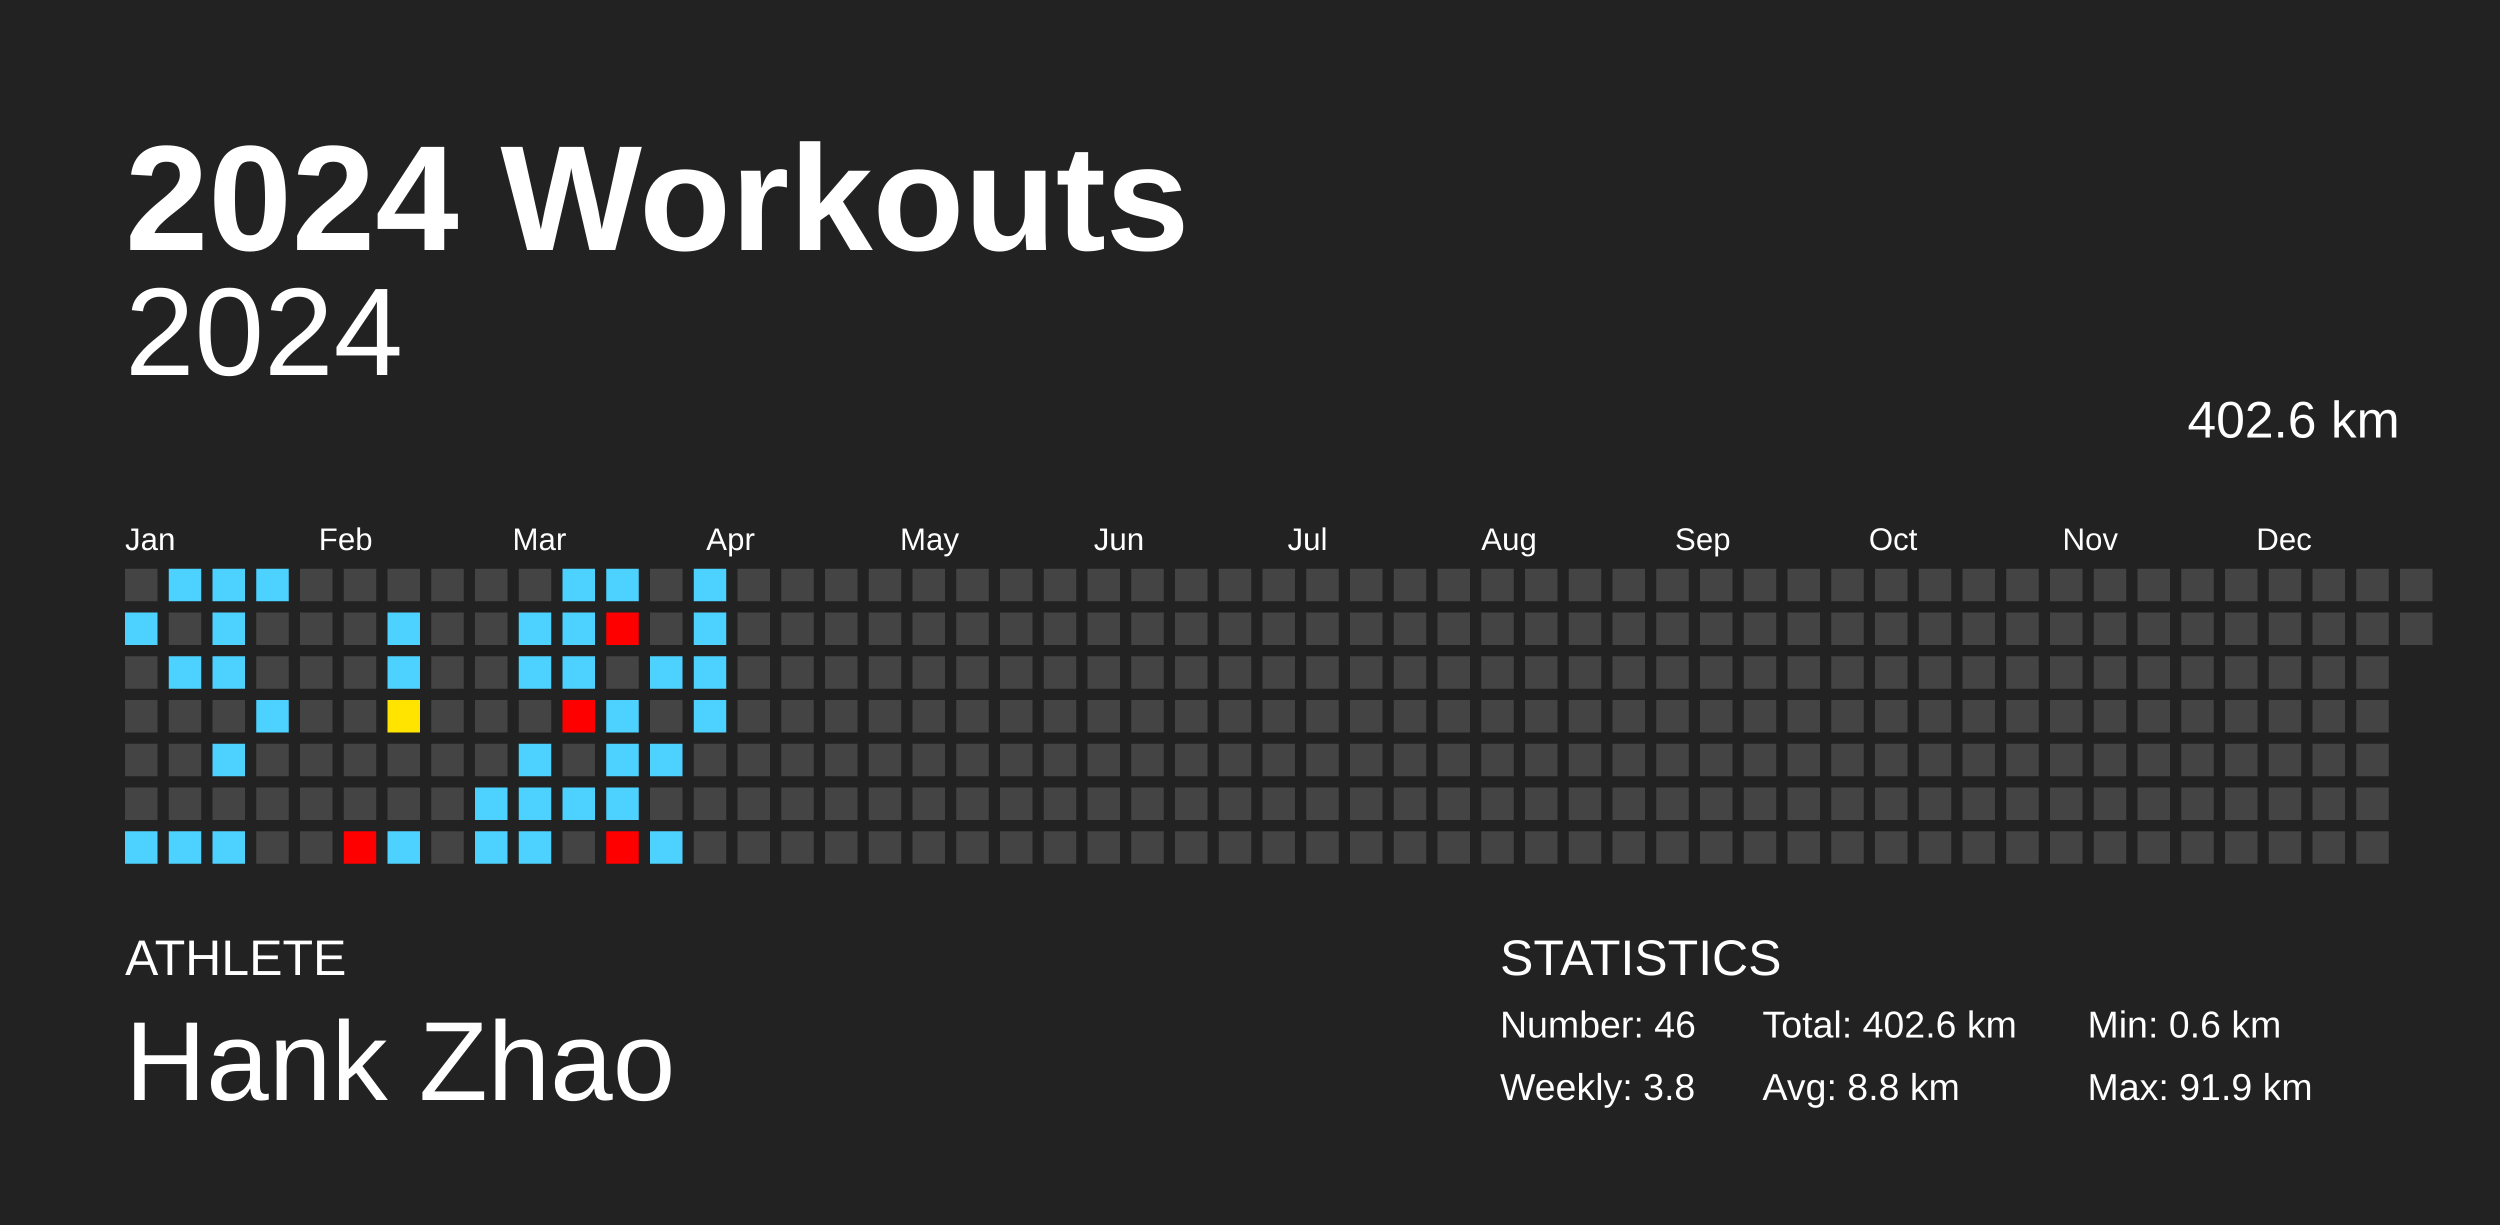
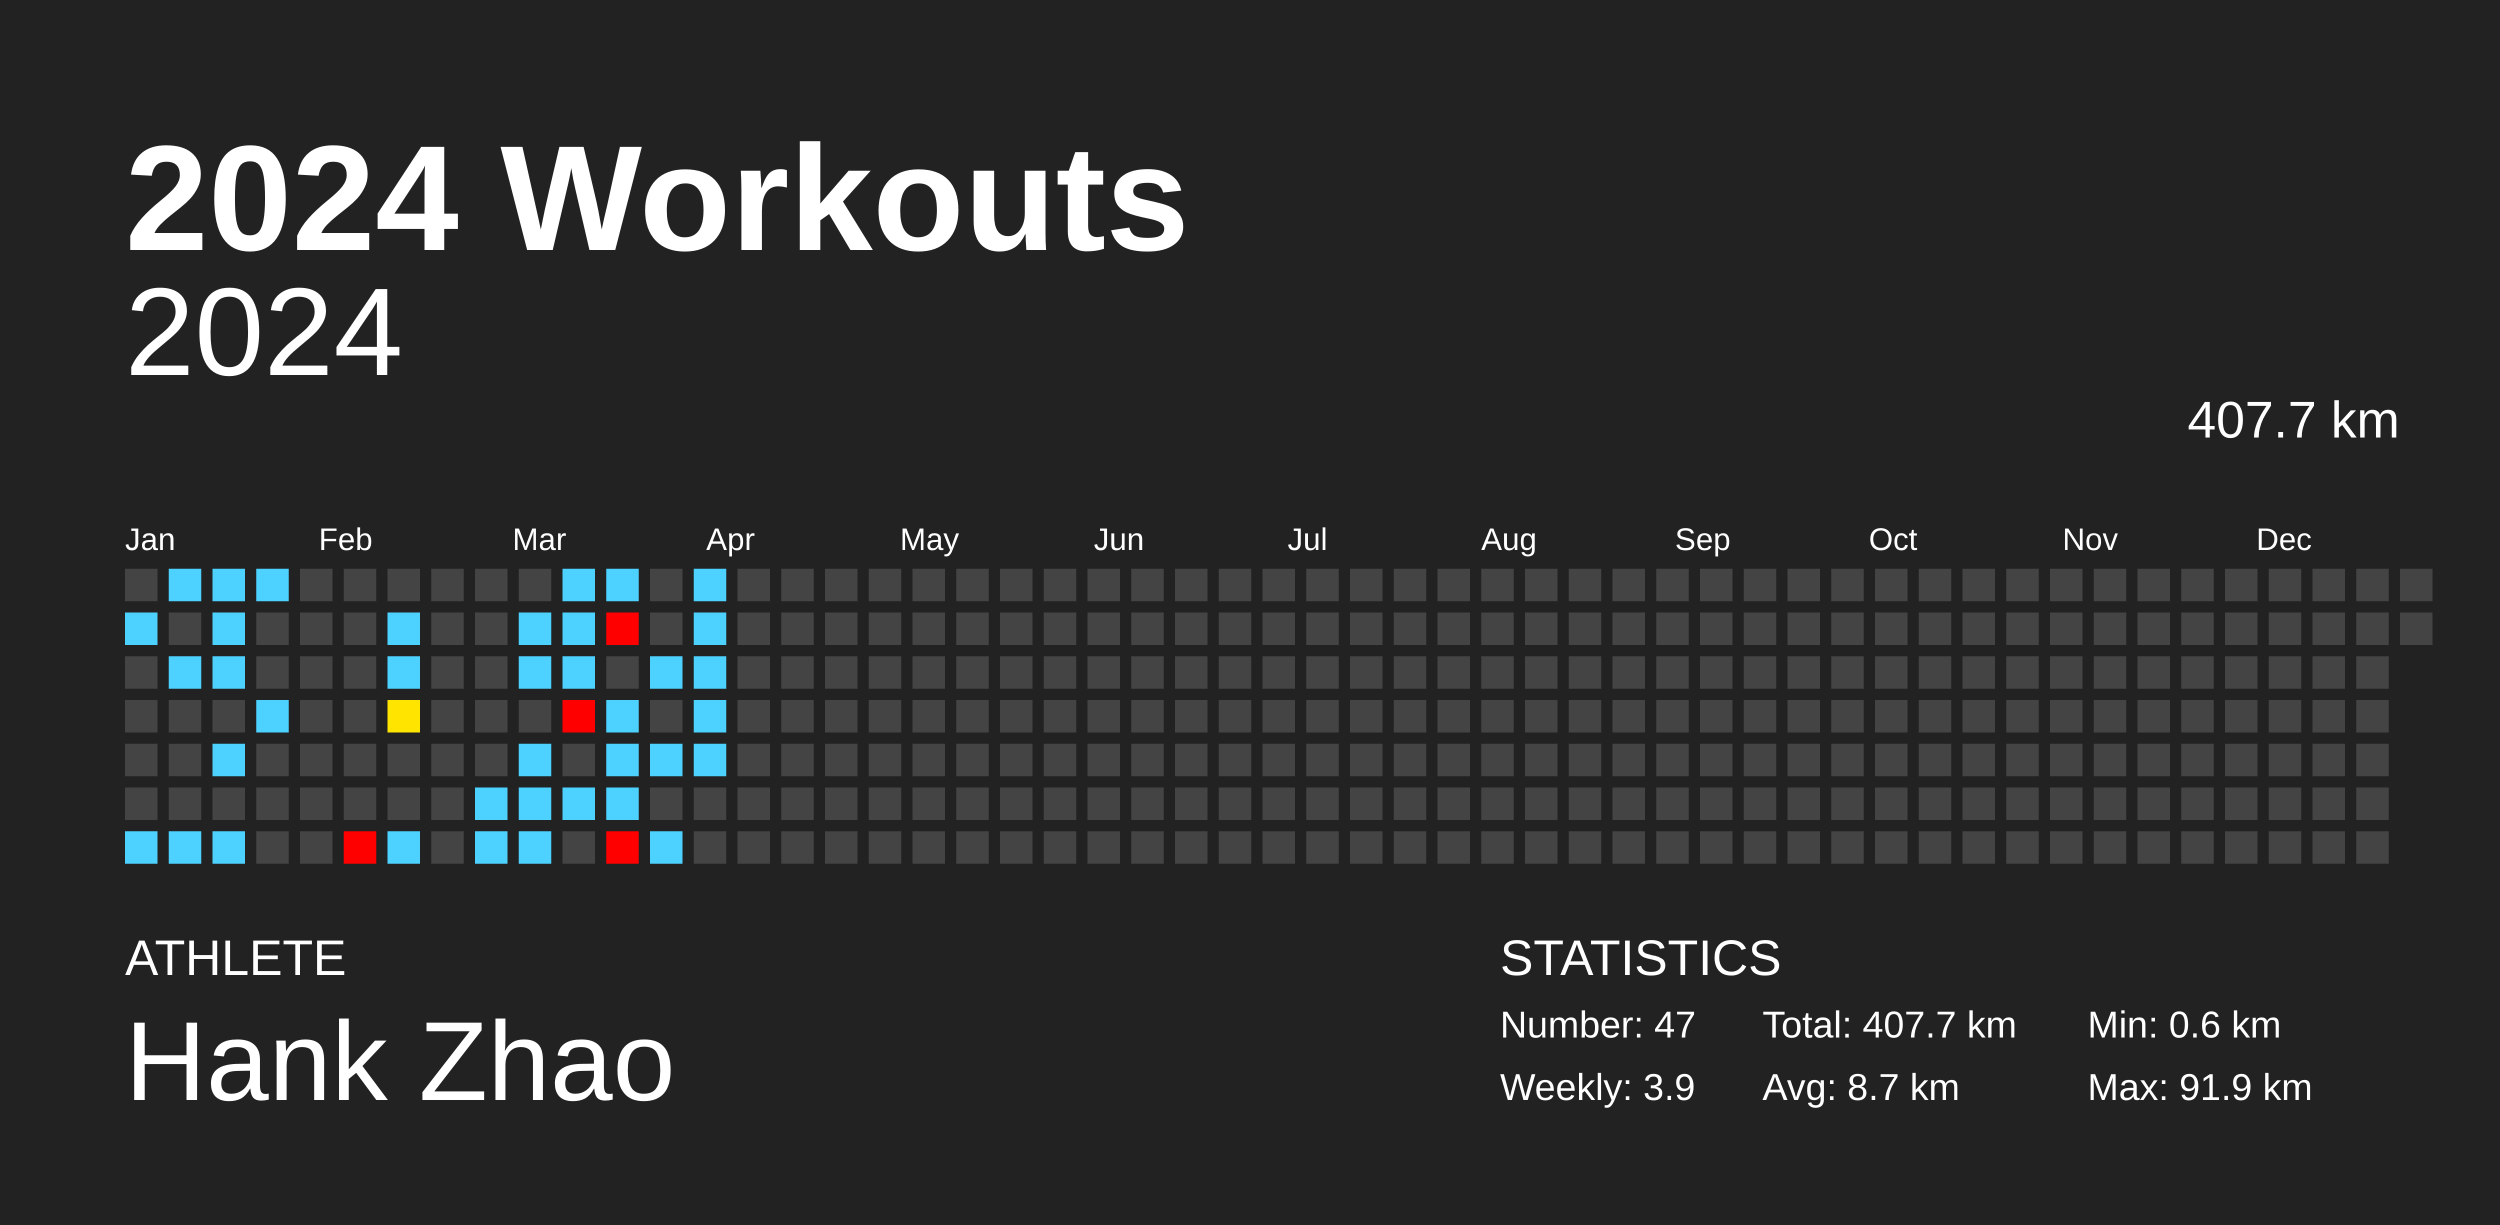
<svg xmlns="http://www.w3.org/2000/svg" baseProfile="full" height="98mm" version="1.1" viewBox="0,0,200,98" width="200mm">
  <defs />
  <rect fill="#222222" height="98" width="200" x="0" y="0" />
  <text fill="#FFFFFF" style="font-size:12px; font-family:Arial; font-weight:bold;" x="10" y="20">2024 Workouts</text>
  <text fill="#FFFFFF" style="font-size:4px; font-family:Arial" x="10" y="78">ATHLETE</text>
  <text fill="#FFFFFF" style="font-size:9px; font-family:Arial" x="10" y="88">Hank Zhao</text>
  <text fill="#FFFFFF" style="font-size:4px; font-family:Arial" x="120" y="78">STATISTICS</text>
-   <text fill="#FFFFFF" style="font-size:3px; font-family:Arial" x="120" y="83">Number: 46</text>
-   <text fill="#FFFFFF" style="font-size:3px; font-family:Arial" x="120" y="88">Weekly: 3.8</text>
-   <text fill="#FFFFFF" style="font-size:3px; font-family:Arial" x="141" y="83">Total: 402.6 km</text>
-   <text fill="#FFFFFF" style="font-size:3px; font-family:Arial" x="141" y="88">Avg: 8.8 km</text>
+   <text fill="#FFFFFF" style="font-size:3px; font-family:Arial" x="120" y="83">Number: 47</text>
+   <text fill="#FFFFFF" style="font-size:3px; font-family:Arial" x="120" y="88">Weekly: 3.9</text>
+   <text fill="#FFFFFF" style="font-size:3px; font-family:Arial" x="141" y="83">Total: 407.7 km</text>
+   <text fill="#FFFFFF" style="font-size:3px; font-family:Arial" x="141" y="88">Avg: 8.7 km</text>
  <text fill="#FFFFFF" style="font-size:3px; font-family:Arial" x="167" y="83">Min: 0.6 km</text>
  <text fill="#FFFFFF" style="font-size:3px; font-family:Arial" x="167" y="88">Max: 91.9 km</text>
  <text alignment-baseline="hanging" fill="#FFFFFF" style="font-size:10.0px; font-family:Arial;" x="10" y="30">2024</text>
-   <text alignment-baseline="hanging" fill="#FFFFFF" style="font-size:4.125px; font-family:Arial;" x="175" y="35">402.6 km</text>
+   <text alignment-baseline="hanging" fill="#FFFFFF" style="font-size:4.125px; font-family:Arial;" x="175" y="35">407.7 km</text>
  <text fill="#FFFFFF" style="font-size:2.5px; font-family:Arial" x="10.0" y="44">Jan</text>
  <text fill="#FFFFFF" style="font-size:2.5px; font-family:Arial" x="25.5" y="44">Feb</text>
  <text fill="#FFFFFF" style="font-size:2.5px; font-family:Arial" x="41.0" y="44">Mar</text>
  <text fill="#FFFFFF" style="font-size:2.5px; font-family:Arial" x="56.5" y="44">Apr</text>
  <text fill="#FFFFFF" style="font-size:2.5px; font-family:Arial" x="72.0" y="44">May</text>
  <text fill="#FFFFFF" style="font-size:2.5px; font-family:Arial" x="87.5" y="44">Jun</text>
  <text fill="#FFFFFF" style="font-size:2.5px; font-family:Arial" x="103.0" y="44">Jul</text>
  <text fill="#FFFFFF" style="font-size:2.5px; font-family:Arial" x="118.5" y="44">Aug</text>
  <text fill="#FFFFFF" style="font-size:2.5px; font-family:Arial" x="134.0" y="44">Sep</text>
  <text fill="#FFFFFF" style="font-size:2.5px; font-family:Arial" x="149.5" y="44">Oct</text>
  <text fill="#FFFFFF" style="font-size:2.5px; font-family:Arial" x="165.0" y="44">Nov</text>
  <text fill="#FFFFFF" style="font-size:2.5px; font-family:Arial" x="180.5" y="44">Dec</text>
  <rect fill="#444444" height="2.6" width="2.6" x="10.0" y="45.5" />
  <rect fill="#4dd2ff" height="2.6" width="2.6" x="10.0" y="49.0" />
  <rect fill="#444444" height="2.6" width="2.6" x="10.0" y="52.5" />
  <rect fill="#444444" height="2.6" width="2.6" x="10.0" y="56.0" />
  <rect fill="#444444" height="2.6" width="2.6" x="10.0" y="59.5" />
  <rect fill="#444444" height="2.6" width="2.6" x="10.0" y="63.0" />
  <rect fill="#4dd2ff" height="2.6" width="2.6" x="10.0" y="66.5" />
  <rect fill="#4dd2ff" height="2.6" width="2.6" x="13.5" y="45.5" />
  <rect fill="#444444" height="2.6" width="2.6" x="13.5" y="49.0" />
  <rect fill="#4dd2ff" height="2.6" width="2.6" x="13.5" y="52.5" />
  <rect fill="#444444" height="2.6" width="2.6" x="13.5" y="56.0" />
  <rect fill="#444444" height="2.6" width="2.6" x="13.5" y="59.5" />
  <rect fill="#444444" height="2.6" width="2.6" x="13.5" y="63.0" />
  <rect fill="#4dd2ff" height="2.6" width="2.6" x="13.5" y="66.5" />
  <rect fill="#4dd2ff" height="2.6" width="2.6" x="17.0" y="45.5" />
  <rect fill="#4dd2ff" height="2.6" width="2.6" x="17.0" y="49.0" />
  <rect fill="#4dd2ff" height="2.6" width="2.6" x="17.0" y="52.5" />
  <rect fill="#444444" height="2.6" width="2.6" x="17.0" y="56.0" />
  <rect fill="#4dd2ff" height="2.6" width="2.6" x="17.0" y="59.5" />
  <rect fill="#444444" height="2.6" width="2.6" x="17.0" y="63.0" />
  <rect fill="#4dd2ff" height="2.6" width="2.6" x="17.0" y="66.5" />
  <rect fill="#4dd2ff" height="2.6" width="2.6" x="20.5" y="45.5" />
  <rect fill="#444444" height="2.6" width="2.6" x="20.5" y="49.0" />
  <rect fill="#444444" height="2.6" width="2.6" x="20.5" y="52.5" />
  <rect fill="#4dd2ff" height="2.6" width="2.6" x="20.5" y="56.0" />
  <rect fill="#444444" height="2.6" width="2.6" x="20.5" y="59.5" />
  <rect fill="#444444" height="2.6" width="2.6" x="20.5" y="63.0" />
  <rect fill="#444444" height="2.6" width="2.6" x="20.5" y="66.5" />
  <rect fill="#444444" height="2.6" width="2.6" x="24.0" y="45.5" />
  <rect fill="#444444" height="2.6" width="2.6" x="24.0" y="49.0" />
  <rect fill="#444444" height="2.6" width="2.6" x="24.0" y="52.5" />
  <rect fill="#444444" height="2.6" width="2.6" x="24.0" y="56.0" />
  <rect fill="#444444" height="2.6" width="2.6" x="24.0" y="59.5" />
  <rect fill="#444444" height="2.6" width="2.6" x="24.0" y="63.0" />
  <rect fill="#444444" height="2.6" width="2.6" x="24.0" y="66.5" />
  <rect fill="#444444" height="2.6" width="2.6" x="27.5" y="45.5" />
  <rect fill="#444444" height="2.6" width="2.6" x="27.5" y="49.0" />
  <rect fill="#444444" height="2.6" width="2.6" x="27.5" y="52.5" />
  <rect fill="#444444" height="2.6" width="2.6" x="27.5" y="56.0" />
  <rect fill="#444444" height="2.6" width="2.6" x="27.5" y="59.5" />
  <rect fill="#444444" height="2.6" width="2.6" x="27.5" y="63.0" />
  <rect fill="red" height="2.6" width="2.6" x="27.5" y="66.5" />
  <rect fill="#444444" height="2.6" width="2.6" x="31.0" y="45.5" />
  <rect fill="#4dd2ff" height="2.6" width="2.6" x="31.0" y="49.0" />
  <rect fill="#4dd2ff" height="2.6" width="2.6" x="31.0" y="52.5" />
  <rect fill="#ffe400" height="2.6" width="2.6" x="31.0" y="56.0" />
  <rect fill="#444444" height="2.6" width="2.6" x="31.0" y="59.5" />
  <rect fill="#444444" height="2.6" width="2.6" x="31.0" y="63.0" />
  <rect fill="#4dd2ff" height="2.6" width="2.6" x="31.0" y="66.5" />
  <rect fill="#444444" height="2.6" width="2.6" x="34.5" y="45.5" />
  <rect fill="#444444" height="2.6" width="2.6" x="34.5" y="49.0" />
  <rect fill="#444444" height="2.6" width="2.6" x="34.5" y="52.5" />
  <rect fill="#444444" height="2.6" width="2.6" x="34.5" y="56.0" />
  <rect fill="#444444" height="2.6" width="2.6" x="34.5" y="59.5" />
  <rect fill="#444444" height="2.6" width="2.6" x="34.5" y="63.0" />
  <rect fill="#444444" height="2.6" width="2.6" x="34.5" y="66.5" />
  <rect fill="#444444" height="2.6" width="2.6" x="38.0" y="45.5" />
  <rect fill="#444444" height="2.6" width="2.6" x="38.0" y="49.0" />
  <rect fill="#444444" height="2.6" width="2.6" x="38.0" y="52.5" />
  <rect fill="#444444" height="2.6" width="2.6" x="38.0" y="56.0" />
  <rect fill="#444444" height="2.6" width="2.6" x="38.0" y="59.5" />
  <rect fill="#4dd2ff" height="2.6" width="2.6" x="38.0" y="63.0" />
  <rect fill="#4dd2ff" height="2.6" width="2.6" x="38.0" y="66.5" />
  <rect fill="#444444" height="2.6" width="2.6" x="41.5" y="45.5" />
  <rect fill="#4dd2ff" height="2.6" width="2.6" x="41.5" y="49.0" />
  <rect fill="#4dd2ff" height="2.6" width="2.6" x="41.5" y="52.5" />
  <rect fill="#444444" height="2.6" width="2.6" x="41.5" y="56.0" />
  <rect fill="#4dd2ff" height="2.6" width="2.6" x="41.5" y="59.5" />
  <rect fill="#4dd2ff" height="2.6" width="2.6" x="41.5" y="63.0" />
  <rect fill="#4dd2ff" height="2.6" width="2.6" x="41.5" y="66.5" />
  <rect fill="#4dd2ff" height="2.6" width="2.6" x="45.0" y="45.5" />
  <rect fill="#4dd2ff" height="2.6" width="2.6" x="45.0" y="49.0" />
  <rect fill="#4dd2ff" height="2.6" width="2.6" x="45.0" y="52.5" />
  <rect fill="red" height="2.6" width="2.6" x="45.0" y="56.0" />
  <rect fill="#444444" height="2.6" width="2.6" x="45.0" y="59.5" />
  <rect fill="#4dd2ff" height="2.6" width="2.6" x="45.0" y="63.0" />
  <rect fill="#444444" height="2.6" width="2.6" x="45.0" y="66.5" />
  <rect fill="#4dd2ff" height="2.6" width="2.6" x="48.5" y="45.5" />
  <rect fill="red" height="2.6" width="2.6" x="48.5" y="49.0" />
  <rect fill="#444444" height="2.6" width="2.6" x="48.5" y="52.5" />
  <rect fill="#4dd2ff" height="2.6" width="2.6" x="48.5" y="56.0" />
  <rect fill="#4dd2ff" height="2.6" width="2.6" x="48.5" y="59.5" />
  <rect fill="#4dd2ff" height="2.6" width="2.6" x="48.5" y="63.0" />
  <rect fill="red" height="2.6" width="2.6" x="48.5" y="66.5" />
  <rect fill="#444444" height="2.6" width="2.6" x="52.0" y="45.5" />
  <rect fill="#444444" height="2.6" width="2.6" x="52.0" y="49.0" />
  <rect fill="#4dd2ff" height="2.6" width="2.6" x="52.0" y="52.5" />
  <rect fill="#444444" height="2.6" width="2.6" x="52.0" y="56.0" />
  <rect fill="#4dd2ff" height="2.6" width="2.6" x="52.0" y="59.5" />
  <rect fill="#444444" height="2.6" width="2.6" x="52.0" y="63.0" />
  <rect fill="#4dd2ff" height="2.6" width="2.6" x="52.0" y="66.5" />
  <rect fill="#4dd2ff" height="2.6" width="2.6" x="55.5" y="45.5" />
  <rect fill="#4dd2ff" height="2.6" width="2.6" x="55.5" y="49.0" />
  <rect fill="#4dd2ff" height="2.6" width="2.6" x="55.5" y="52.5" />
  <rect fill="#4dd2ff" height="2.6" width="2.6" x="55.5" y="56.0" />
-   <rect fill="#444444" height="2.6" width="2.6" x="55.5" y="59.5" />
+   <rect fill="#4dd2ff" height="2.6" width="2.6" x="55.5" y="59.5" />
  <rect fill="#444444" height="2.6" width="2.6" x="55.5" y="63.0" />
  <rect fill="#444444" height="2.6" width="2.6" x="55.5" y="66.5" />
  <rect fill="#444444" height="2.6" width="2.6" x="59.0" y="45.5" />
  <rect fill="#444444" height="2.6" width="2.6" x="59.0" y="49.0" />
  <rect fill="#444444" height="2.6" width="2.6" x="59.0" y="52.5" />
  <rect fill="#444444" height="2.6" width="2.6" x="59.0" y="56.0" />
  <rect fill="#444444" height="2.6" width="2.6" x="59.0" y="59.5" />
  <rect fill="#444444" height="2.6" width="2.6" x="59.0" y="63.0" />
  <rect fill="#444444" height="2.6" width="2.6" x="59.0" y="66.5" />
  <rect fill="#444444" height="2.6" width="2.6" x="62.5" y="45.5" />
  <rect fill="#444444" height="2.6" width="2.6" x="62.5" y="49.0" />
  <rect fill="#444444" height="2.6" width="2.6" x="62.5" y="52.5" />
  <rect fill="#444444" height="2.6" width="2.6" x="62.5" y="56.0" />
  <rect fill="#444444" height="2.6" width="2.6" x="62.5" y="59.5" />
  <rect fill="#444444" height="2.6" width="2.6" x="62.5" y="63.0" />
  <rect fill="#444444" height="2.6" width="2.6" x="62.5" y="66.5" />
  <rect fill="#444444" height="2.6" width="2.6" x="66.0" y="45.5" />
  <rect fill="#444444" height="2.6" width="2.6" x="66.0" y="49.0" />
  <rect fill="#444444" height="2.6" width="2.6" x="66.0" y="52.5" />
  <rect fill="#444444" height="2.6" width="2.6" x="66.0" y="56.0" />
  <rect fill="#444444" height="2.6" width="2.6" x="66.0" y="59.5" />
  <rect fill="#444444" height="2.6" width="2.6" x="66.0" y="63.0" />
  <rect fill="#444444" height="2.6" width="2.6" x="66.0" y="66.5" />
  <rect fill="#444444" height="2.6" width="2.6" x="69.5" y="45.5" />
  <rect fill="#444444" height="2.6" width="2.6" x="69.5" y="49.0" />
  <rect fill="#444444" height="2.6" width="2.6" x="69.5" y="52.5" />
  <rect fill="#444444" height="2.6" width="2.6" x="69.5" y="56.0" />
  <rect fill="#444444" height="2.6" width="2.6" x="69.5" y="59.5" />
  <rect fill="#444444" height="2.6" width="2.6" x="69.5" y="63.0" />
  <rect fill="#444444" height="2.6" width="2.6" x="69.5" y="66.5" />
  <rect fill="#444444" height="2.6" width="2.6" x="73.0" y="45.5" />
  <rect fill="#444444" height="2.6" width="2.6" x="73.0" y="49.0" />
  <rect fill="#444444" height="2.6" width="2.6" x="73.0" y="52.5" />
  <rect fill="#444444" height="2.6" width="2.6" x="73.0" y="56.0" />
  <rect fill="#444444" height="2.6" width="2.6" x="73.0" y="59.5" />
  <rect fill="#444444" height="2.6" width="2.6" x="73.0" y="63.0" />
  <rect fill="#444444" height="2.6" width="2.6" x="73.0" y="66.5" />
  <rect fill="#444444" height="2.6" width="2.6" x="76.5" y="45.5" />
  <rect fill="#444444" height="2.6" width="2.6" x="76.5" y="49.0" />
  <rect fill="#444444" height="2.6" width="2.6" x="76.5" y="52.5" />
  <rect fill="#444444" height="2.6" width="2.6" x="76.5" y="56.0" />
  <rect fill="#444444" height="2.6" width="2.6" x="76.5" y="59.5" />
  <rect fill="#444444" height="2.6" width="2.6" x="76.5" y="63.0" />
  <rect fill="#444444" height="2.6" width="2.6" x="76.5" y="66.5" />
  <rect fill="#444444" height="2.6" width="2.6" x="80.0" y="45.5" />
  <rect fill="#444444" height="2.6" width="2.6" x="80.0" y="49.0" />
  <rect fill="#444444" height="2.6" width="2.6" x="80.0" y="52.5" />
  <rect fill="#444444" height="2.6" width="2.6" x="80.0" y="56.0" />
  <rect fill="#444444" height="2.6" width="2.6" x="80.0" y="59.5" />
  <rect fill="#444444" height="2.6" width="2.6" x="80.0" y="63.0" />
  <rect fill="#444444" height="2.6" width="2.6" x="80.0" y="66.5" />
  <rect fill="#444444" height="2.6" width="2.6" x="83.5" y="45.5" />
  <rect fill="#444444" height="2.6" width="2.6" x="83.5" y="49.0" />
  <rect fill="#444444" height="2.6" width="2.6" x="83.5" y="52.5" />
  <rect fill="#444444" height="2.6" width="2.6" x="83.5" y="56.0" />
  <rect fill="#444444" height="2.6" width="2.6" x="83.5" y="59.5" />
  <rect fill="#444444" height="2.6" width="2.6" x="83.5" y="63.0" />
  <rect fill="#444444" height="2.6" width="2.6" x="83.5" y="66.5" />
  <rect fill="#444444" height="2.6" width="2.6" x="87.0" y="45.5" />
  <rect fill="#444444" height="2.6" width="2.6" x="87.0" y="49.0" />
  <rect fill="#444444" height="2.6" width="2.6" x="87.0" y="52.5" />
  <rect fill="#444444" height="2.6" width="2.6" x="87.0" y="56.0" />
  <rect fill="#444444" height="2.6" width="2.6" x="87.0" y="59.5" />
  <rect fill="#444444" height="2.6" width="2.6" x="87.0" y="63.0" />
  <rect fill="#444444" height="2.6" width="2.6" x="87.0" y="66.5" />
  <rect fill="#444444" height="2.6" width="2.6" x="90.5" y="45.5" />
  <rect fill="#444444" height="2.6" width="2.6" x="90.5" y="49.0" />
  <rect fill="#444444" height="2.6" width="2.6" x="90.5" y="52.5" />
  <rect fill="#444444" height="2.6" width="2.6" x="90.5" y="56.0" />
  <rect fill="#444444" height="2.6" width="2.6" x="90.5" y="59.5" />
  <rect fill="#444444" height="2.6" width="2.6" x="90.5" y="63.0" />
  <rect fill="#444444" height="2.6" width="2.6" x="90.5" y="66.5" />
  <rect fill="#444444" height="2.6" width="2.6" x="94.0" y="45.5" />
  <rect fill="#444444" height="2.6" width="2.6" x="94.0" y="49.0" />
  <rect fill="#444444" height="2.6" width="2.6" x="94.0" y="52.5" />
  <rect fill="#444444" height="2.6" width="2.6" x="94.0" y="56.0" />
  <rect fill="#444444" height="2.6" width="2.6" x="94.0" y="59.5" />
  <rect fill="#444444" height="2.6" width="2.6" x="94.0" y="63.0" />
  <rect fill="#444444" height="2.6" width="2.6" x="94.0" y="66.5" />
  <rect fill="#444444" height="2.6" width="2.6" x="97.5" y="45.5" />
  <rect fill="#444444" height="2.6" width="2.6" x="97.5" y="49.0" />
  <rect fill="#444444" height="2.6" width="2.6" x="97.5" y="52.5" />
  <rect fill="#444444" height="2.6" width="2.6" x="97.5" y="56.0" />
  <rect fill="#444444" height="2.6" width="2.6" x="97.5" y="59.5" />
  <rect fill="#444444" height="2.6" width="2.6" x="97.5" y="63.0" />
  <rect fill="#444444" height="2.6" width="2.6" x="97.5" y="66.5" />
  <rect fill="#444444" height="2.6" width="2.6" x="101.0" y="45.5" />
  <rect fill="#444444" height="2.6" width="2.6" x="101.0" y="49.0" />
  <rect fill="#444444" height="2.6" width="2.6" x="101.0" y="52.5" />
  <rect fill="#444444" height="2.6" width="2.6" x="101.0" y="56.0" />
  <rect fill="#444444" height="2.6" width="2.6" x="101.0" y="59.5" />
  <rect fill="#444444" height="2.6" width="2.6" x="101.0" y="63.0" />
  <rect fill="#444444" height="2.6" width="2.6" x="101.0" y="66.5" />
  <rect fill="#444444" height="2.6" width="2.6" x="104.5" y="45.5" />
  <rect fill="#444444" height="2.6" width="2.6" x="104.5" y="49.0" />
  <rect fill="#444444" height="2.6" width="2.6" x="104.5" y="52.5" />
  <rect fill="#444444" height="2.6" width="2.6" x="104.5" y="56.0" />
  <rect fill="#444444" height="2.6" width="2.6" x="104.5" y="59.5" />
  <rect fill="#444444" height="2.6" width="2.6" x="104.5" y="63.0" />
  <rect fill="#444444" height="2.6" width="2.6" x="104.5" y="66.5" />
  <rect fill="#444444" height="2.6" width="2.6" x="108.0" y="45.5" />
  <rect fill="#444444" height="2.6" width="2.6" x="108.0" y="49.0" />
  <rect fill="#444444" height="2.6" width="2.6" x="108.0" y="52.5" />
  <rect fill="#444444" height="2.6" width="2.6" x="108.0" y="56.0" />
  <rect fill="#444444" height="2.6" width="2.6" x="108.0" y="59.5" />
  <rect fill="#444444" height="2.6" width="2.6" x="108.0" y="63.0" />
  <rect fill="#444444" height="2.6" width="2.6" x="108.0" y="66.5" />
  <rect fill="#444444" height="2.6" width="2.6" x="111.5" y="45.5" />
  <rect fill="#444444" height="2.6" width="2.6" x="111.5" y="49.0" />
  <rect fill="#444444" height="2.6" width="2.6" x="111.5" y="52.5" />
  <rect fill="#444444" height="2.6" width="2.6" x="111.5" y="56.0" />
  <rect fill="#444444" height="2.6" width="2.6" x="111.5" y="59.5" />
  <rect fill="#444444" height="2.6" width="2.6" x="111.5" y="63.0" />
  <rect fill="#444444" height="2.6" width="2.6" x="111.5" y="66.5" />
  <rect fill="#444444" height="2.6" width="2.6" x="115.0" y="45.5" />
  <rect fill="#444444" height="2.6" width="2.6" x="115.0" y="49.0" />
  <rect fill="#444444" height="2.6" width="2.6" x="115.0" y="52.5" />
  <rect fill="#444444" height="2.6" width="2.6" x="115.0" y="56.0" />
  <rect fill="#444444" height="2.6" width="2.6" x="115.0" y="59.5" />
  <rect fill="#444444" height="2.6" width="2.6" x="115.0" y="63.0" />
  <rect fill="#444444" height="2.6" width="2.6" x="115.0" y="66.5" />
  <rect fill="#444444" height="2.6" width="2.6" x="118.5" y="45.5" />
  <rect fill="#444444" height="2.6" width="2.6" x="118.5" y="49.0" />
  <rect fill="#444444" height="2.6" width="2.6" x="118.5" y="52.5" />
  <rect fill="#444444" height="2.6" width="2.6" x="118.5" y="56.0" />
  <rect fill="#444444" height="2.6" width="2.6" x="118.5" y="59.5" />
  <rect fill="#444444" height="2.6" width="2.6" x="118.5" y="63.0" />
  <rect fill="#444444" height="2.6" width="2.6" x="118.5" y="66.5" />
  <rect fill="#444444" height="2.6" width="2.6" x="122.0" y="45.5" />
  <rect fill="#444444" height="2.6" width="2.6" x="122.0" y="49.0" />
  <rect fill="#444444" height="2.6" width="2.6" x="122.0" y="52.5" />
  <rect fill="#444444" height="2.6" width="2.6" x="122.0" y="56.0" />
  <rect fill="#444444" height="2.6" width="2.6" x="122.0" y="59.5" />
  <rect fill="#444444" height="2.6" width="2.6" x="122.0" y="63.0" />
  <rect fill="#444444" height="2.6" width="2.6" x="122.0" y="66.5" />
  <rect fill="#444444" height="2.6" width="2.6" x="125.5" y="45.5" />
  <rect fill="#444444" height="2.6" width="2.6" x="125.5" y="49.0" />
  <rect fill="#444444" height="2.6" width="2.6" x="125.5" y="52.5" />
  <rect fill="#444444" height="2.6" width="2.6" x="125.5" y="56.0" />
  <rect fill="#444444" height="2.6" width="2.6" x="125.5" y="59.5" />
  <rect fill="#444444" height="2.6" width="2.6" x="125.5" y="63.0" />
  <rect fill="#444444" height="2.6" width="2.6" x="125.5" y="66.5" />
  <rect fill="#444444" height="2.6" width="2.6" x="129.0" y="45.5" />
  <rect fill="#444444" height="2.6" width="2.6" x="129.0" y="49.0" />
  <rect fill="#444444" height="2.6" width="2.6" x="129.0" y="52.5" />
  <rect fill="#444444" height="2.6" width="2.6" x="129.0" y="56.0" />
  <rect fill="#444444" height="2.6" width="2.6" x="129.0" y="59.5" />
  <rect fill="#444444" height="2.6" width="2.6" x="129.0" y="63.0" />
  <rect fill="#444444" height="2.6" width="2.6" x="129.0" y="66.5" />
  <rect fill="#444444" height="2.6" width="2.6" x="132.5" y="45.5" />
  <rect fill="#444444" height="2.6" width="2.6" x="132.5" y="49.0" />
  <rect fill="#444444" height="2.6" width="2.6" x="132.5" y="52.5" />
  <rect fill="#444444" height="2.6" width="2.6" x="132.5" y="56.0" />
  <rect fill="#444444" height="2.6" width="2.6" x="132.5" y="59.5" />
  <rect fill="#444444" height="2.6" width="2.6" x="132.5" y="63.0" />
  <rect fill="#444444" height="2.6" width="2.6" x="132.5" y="66.5" />
  <rect fill="#444444" height="2.6" width="2.6" x="136.0" y="45.5" />
  <rect fill="#444444" height="2.6" width="2.6" x="136.0" y="49.0" />
  <rect fill="#444444" height="2.6" width="2.6" x="136.0" y="52.5" />
  <rect fill="#444444" height="2.6" width="2.6" x="136.0" y="56.0" />
  <rect fill="#444444" height="2.6" width="2.6" x="136.0" y="59.5" />
  <rect fill="#444444" height="2.6" width="2.6" x="136.0" y="63.0" />
  <rect fill="#444444" height="2.6" width="2.6" x="136.0" y="66.5" />
  <rect fill="#444444" height="2.6" width="2.6" x="139.5" y="45.5" />
  <rect fill="#444444" height="2.6" width="2.6" x="139.5" y="49.0" />
  <rect fill="#444444" height="2.6" width="2.6" x="139.5" y="52.5" />
  <rect fill="#444444" height="2.6" width="2.6" x="139.5" y="56.0" />
  <rect fill="#444444" height="2.6" width="2.6" x="139.5" y="59.5" />
  <rect fill="#444444" height="2.6" width="2.6" x="139.5" y="63.0" />
  <rect fill="#444444" height="2.6" width="2.6" x="139.5" y="66.5" />
  <rect fill="#444444" height="2.6" width="2.6" x="143.0" y="45.5" />
  <rect fill="#444444" height="2.6" width="2.6" x="143.0" y="49.0" />
  <rect fill="#444444" height="2.6" width="2.6" x="143.0" y="52.5" />
  <rect fill="#444444" height="2.6" width="2.6" x="143.0" y="56.0" />
  <rect fill="#444444" height="2.6" width="2.6" x="143.0" y="59.5" />
  <rect fill="#444444" height="2.6" width="2.6" x="143.0" y="63.0" />
  <rect fill="#444444" height="2.6" width="2.6" x="143.0" y="66.5" />
  <rect fill="#444444" height="2.6" width="2.6" x="146.5" y="45.5" />
  <rect fill="#444444" height="2.6" width="2.6" x="146.5" y="49.0" />
  <rect fill="#444444" height="2.6" width="2.6" x="146.5" y="52.5" />
  <rect fill="#444444" height="2.6" width="2.6" x="146.5" y="56.0" />
  <rect fill="#444444" height="2.6" width="2.6" x="146.5" y="59.5" />
  <rect fill="#444444" height="2.6" width="2.6" x="146.5" y="63.0" />
  <rect fill="#444444" height="2.6" width="2.6" x="146.5" y="66.5" />
  <rect fill="#444444" height="2.6" width="2.6" x="150.0" y="45.5" />
  <rect fill="#444444" height="2.6" width="2.6" x="150.0" y="49.0" />
  <rect fill="#444444" height="2.6" width="2.6" x="150.0" y="52.5" />
  <rect fill="#444444" height="2.6" width="2.6" x="150.0" y="56.0" />
  <rect fill="#444444" height="2.6" width="2.6" x="150.0" y="59.5" />
  <rect fill="#444444" height="2.6" width="2.6" x="150.0" y="63.0" />
  <rect fill="#444444" height="2.6" width="2.6" x="150.0" y="66.5" />
  <rect fill="#444444" height="2.6" width="2.6" x="153.5" y="45.5" />
  <rect fill="#444444" height="2.6" width="2.6" x="153.5" y="49.0" />
  <rect fill="#444444" height="2.6" width="2.6" x="153.5" y="52.5" />
  <rect fill="#444444" height="2.6" width="2.6" x="153.5" y="56.0" />
  <rect fill="#444444" height="2.6" width="2.6" x="153.5" y="59.5" />
  <rect fill="#444444" height="2.6" width="2.6" x="153.5" y="63.0" />
  <rect fill="#444444" height="2.6" width="2.6" x="153.5" y="66.5" />
  <rect fill="#444444" height="2.6" width="2.6" x="157.0" y="45.5" />
  <rect fill="#444444" height="2.6" width="2.6" x="157.0" y="49.0" />
  <rect fill="#444444" height="2.6" width="2.6" x="157.0" y="52.5" />
  <rect fill="#444444" height="2.6" width="2.6" x="157.0" y="56.0" />
  <rect fill="#444444" height="2.6" width="2.6" x="157.0" y="59.5" />
  <rect fill="#444444" height="2.6" width="2.6" x="157.0" y="63.0" />
  <rect fill="#444444" height="2.6" width="2.6" x="157.0" y="66.5" />
  <rect fill="#444444" height="2.6" width="2.6" x="160.5" y="45.5" />
  <rect fill="#444444" height="2.6" width="2.6" x="160.5" y="49.0" />
  <rect fill="#444444" height="2.6" width="2.6" x="160.5" y="52.5" />
  <rect fill="#444444" height="2.6" width="2.6" x="160.5" y="56.0" />
  <rect fill="#444444" height="2.6" width="2.6" x="160.5" y="59.5" />
  <rect fill="#444444" height="2.6" width="2.6" x="160.5" y="63.0" />
  <rect fill="#444444" height="2.6" width="2.6" x="160.5" y="66.5" />
  <rect fill="#444444" height="2.6" width="2.6" x="164.0" y="45.5" />
  <rect fill="#444444" height="2.6" width="2.6" x="164.0" y="49.0" />
  <rect fill="#444444" height="2.6" width="2.6" x="164.0" y="52.5" />
  <rect fill="#444444" height="2.6" width="2.6" x="164.0" y="56.0" />
  <rect fill="#444444" height="2.6" width="2.6" x="164.0" y="59.5" />
  <rect fill="#444444" height="2.6" width="2.6" x="164.0" y="63.0" />
  <rect fill="#444444" height="2.6" width="2.6" x="164.0" y="66.5" />
  <rect fill="#444444" height="2.6" width="2.6" x="167.5" y="45.5" />
  <rect fill="#444444" height="2.6" width="2.6" x="167.5" y="49.0" />
  <rect fill="#444444" height="2.6" width="2.6" x="167.5" y="52.5" />
  <rect fill="#444444" height="2.6" width="2.6" x="167.5" y="56.0" />
  <rect fill="#444444" height="2.6" width="2.6" x="167.5" y="59.5" />
  <rect fill="#444444" height="2.6" width="2.6" x="167.5" y="63.0" />
  <rect fill="#444444" height="2.6" width="2.6" x="167.5" y="66.5" />
  <rect fill="#444444" height="2.6" width="2.6" x="171.0" y="45.5" />
  <rect fill="#444444" height="2.6" width="2.6" x="171.0" y="49.0" />
  <rect fill="#444444" height="2.6" width="2.6" x="171.0" y="52.5" />
  <rect fill="#444444" height="2.6" width="2.6" x="171.0" y="56.0" />
  <rect fill="#444444" height="2.6" width="2.6" x="171.0" y="59.5" />
  <rect fill="#444444" height="2.6" width="2.6" x="171.0" y="63.0" />
  <rect fill="#444444" height="2.6" width="2.6" x="171.0" y="66.5" />
  <rect fill="#444444" height="2.6" width="2.6" x="174.5" y="45.5" />
  <rect fill="#444444" height="2.6" width="2.6" x="174.5" y="49.0" />
  <rect fill="#444444" height="2.6" width="2.6" x="174.5" y="52.5" />
  <rect fill="#444444" height="2.6" width="2.6" x="174.5" y="56.0" />
  <rect fill="#444444" height="2.6" width="2.6" x="174.5" y="59.5" />
  <rect fill="#444444" height="2.6" width="2.6" x="174.5" y="63.0" />
  <rect fill="#444444" height="2.6" width="2.6" x="174.5" y="66.5" />
  <rect fill="#444444" height="2.6" width="2.6" x="178.0" y="45.5" />
  <rect fill="#444444" height="2.6" width="2.6" x="178.0" y="49.0" />
  <rect fill="#444444" height="2.6" width="2.6" x="178.0" y="52.5" />
  <rect fill="#444444" height="2.6" width="2.6" x="178.0" y="56.0" />
  <rect fill="#444444" height="2.6" width="2.6" x="178.0" y="59.5" />
  <rect fill="#444444" height="2.6" width="2.6" x="178.0" y="63.0" />
  <rect fill="#444444" height="2.6" width="2.6" x="178.0" y="66.5" />
  <rect fill="#444444" height="2.6" width="2.6" x="181.5" y="45.5" />
  <rect fill="#444444" height="2.6" width="2.6" x="181.5" y="49.0" />
  <rect fill="#444444" height="2.6" width="2.6" x="181.5" y="52.5" />
  <rect fill="#444444" height="2.6" width="2.6" x="181.5" y="56.0" />
  <rect fill="#444444" height="2.6" width="2.6" x="181.5" y="59.5" />
  <rect fill="#444444" height="2.6" width="2.6" x="181.5" y="63.0" />
  <rect fill="#444444" height="2.6" width="2.6" x="181.5" y="66.5" />
  <rect fill="#444444" height="2.6" width="2.6" x="185.0" y="45.5" />
  <rect fill="#444444" height="2.6" width="2.6" x="185.0" y="49.0" />
  <rect fill="#444444" height="2.6" width="2.6" x="185.0" y="52.5" />
  <rect fill="#444444" height="2.6" width="2.6" x="185.0" y="56.0" />
  <rect fill="#444444" height="2.6" width="2.6" x="185.0" y="59.5" />
  <rect fill="#444444" height="2.6" width="2.6" x="185.0" y="63.0" />
  <rect fill="#444444" height="2.6" width="2.6" x="185.0" y="66.5" />
  <rect fill="#444444" height="2.6" width="2.6" x="188.5" y="45.5" />
  <rect fill="#444444" height="2.6" width="2.6" x="188.5" y="49.0" />
  <rect fill="#444444" height="2.6" width="2.6" x="188.5" y="52.5" />
  <rect fill="#444444" height="2.6" width="2.6" x="188.5" y="56.0" />
  <rect fill="#444444" height="2.6" width="2.6" x="188.5" y="59.5" />
  <rect fill="#444444" height="2.6" width="2.6" x="188.5" y="63.0" />
  <rect fill="#444444" height="2.6" width="2.6" x="188.5" y="66.5" />
  <rect fill="#444444" height="2.6" width="2.6" x="192.0" y="45.5" />
  <rect fill="#444444" height="2.6" width="2.6" x="192.0" y="49.0" />
</svg>
